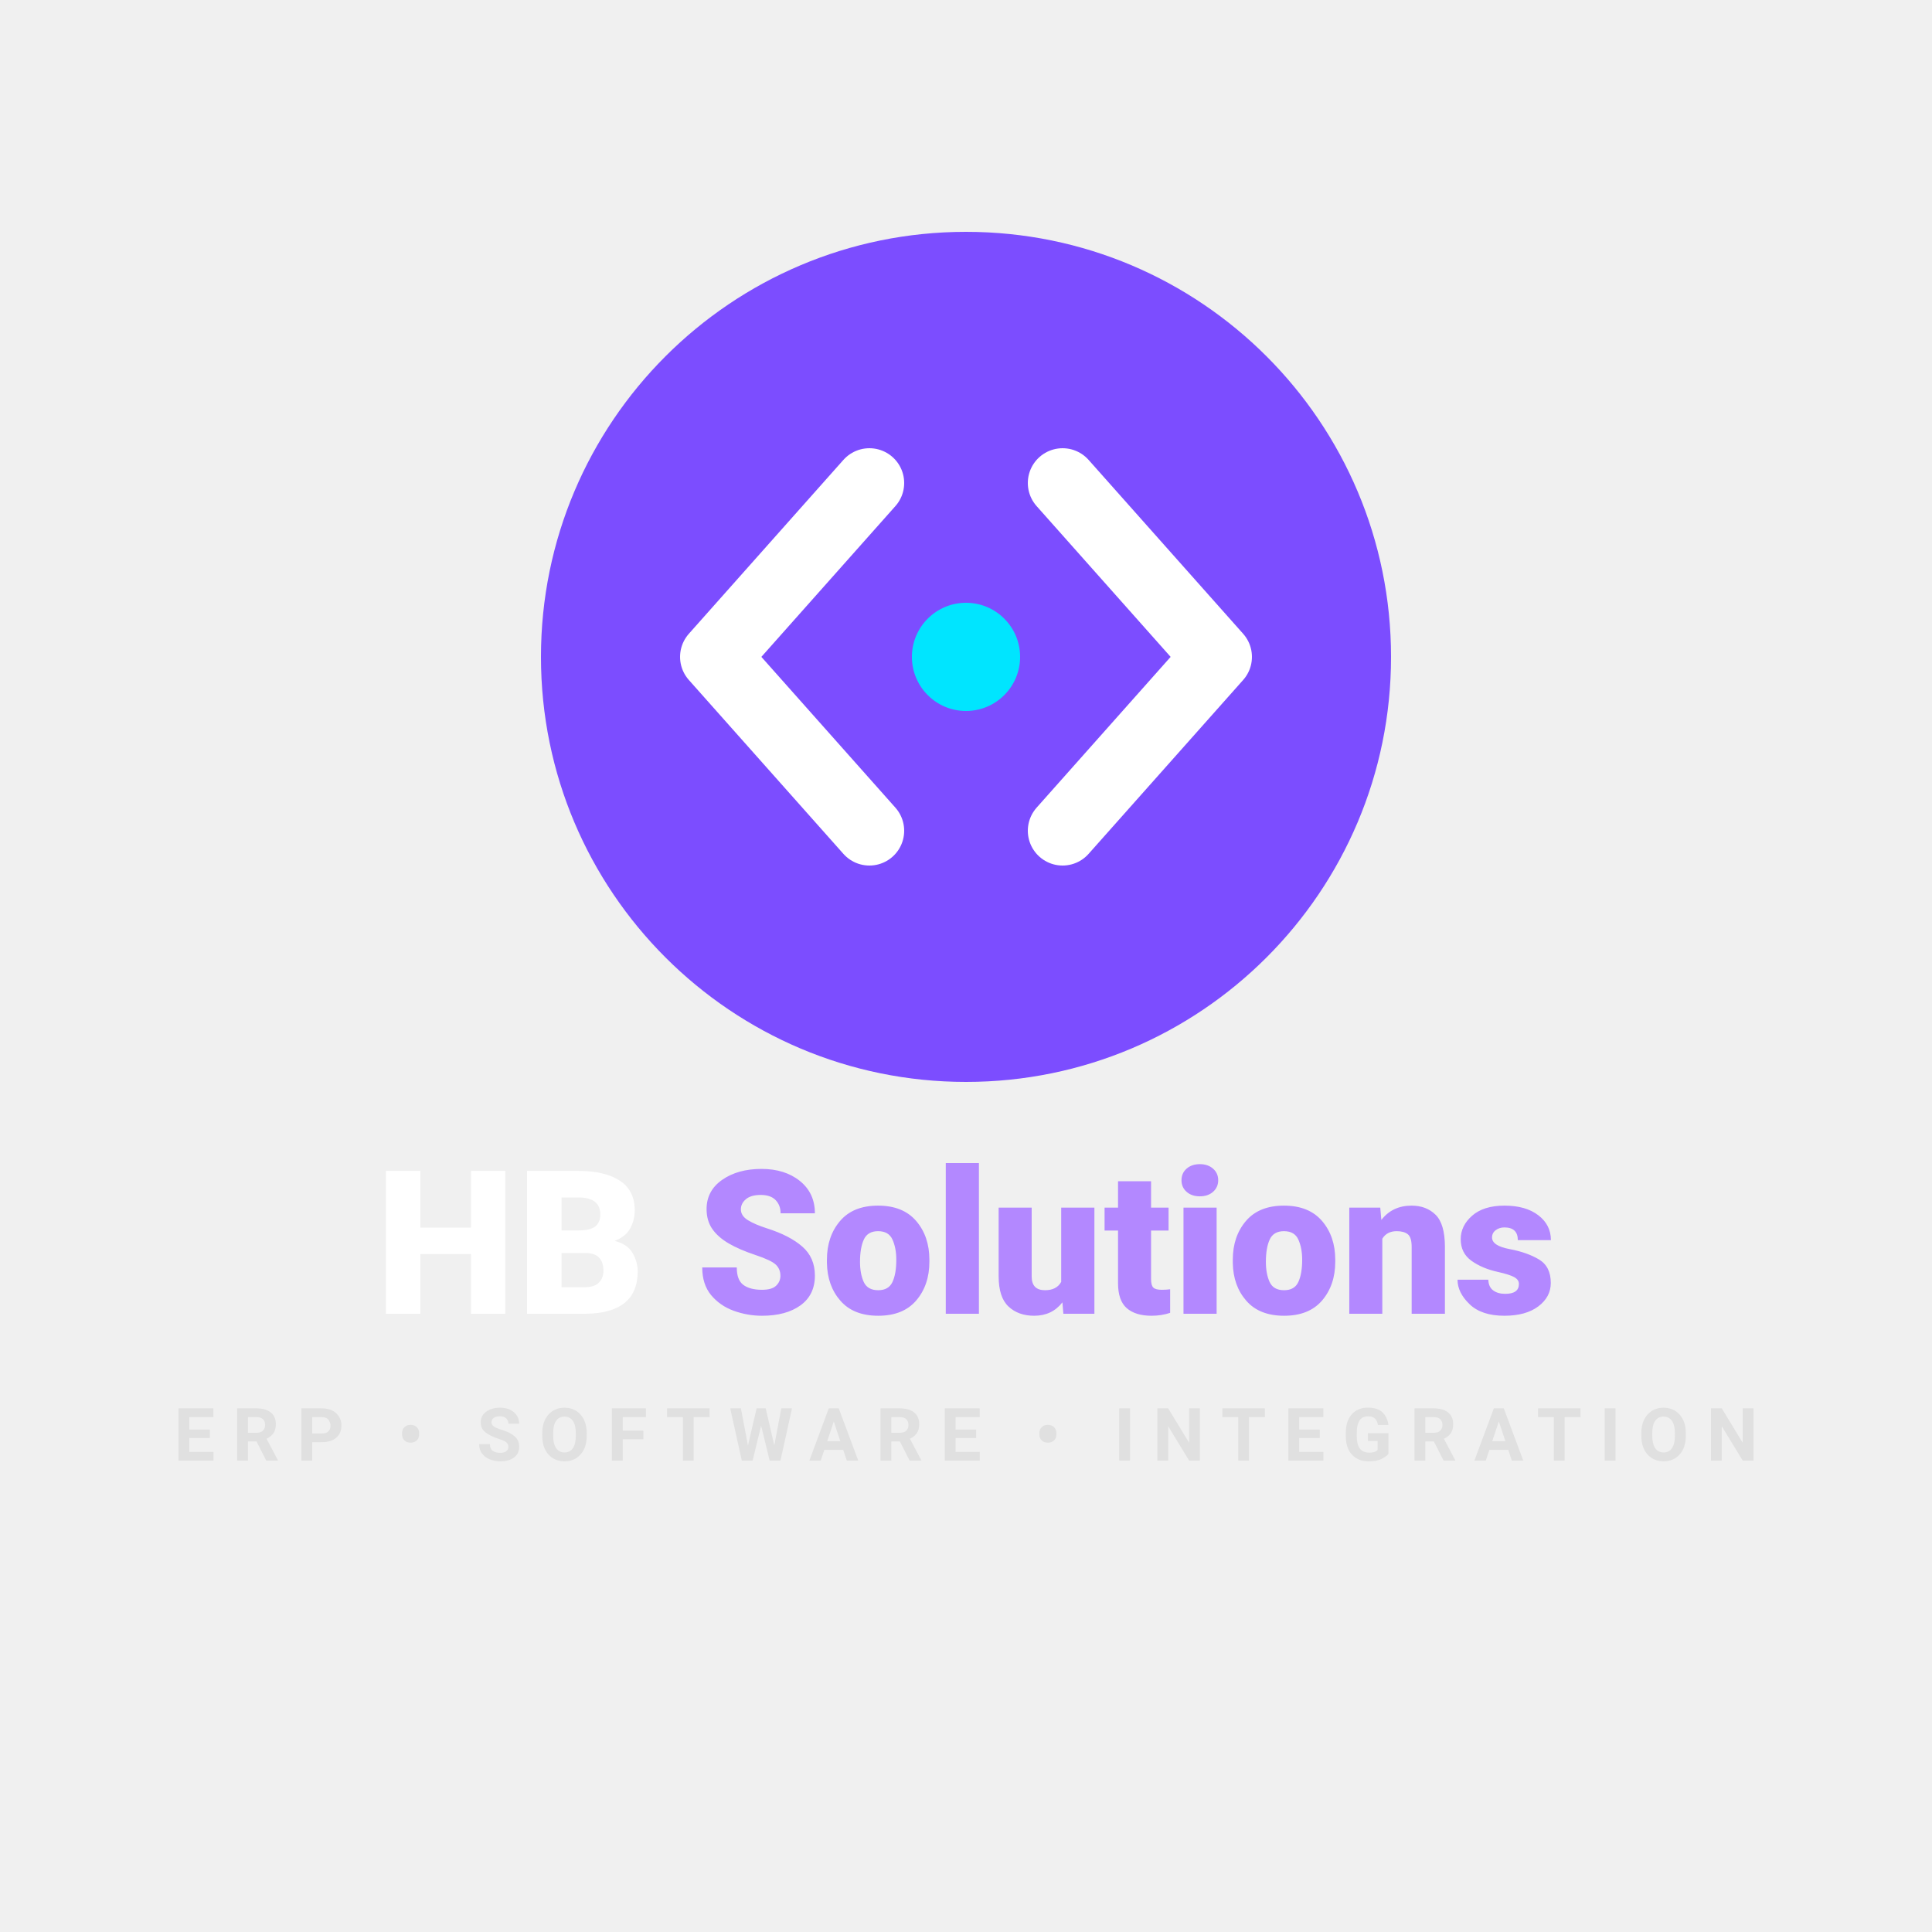
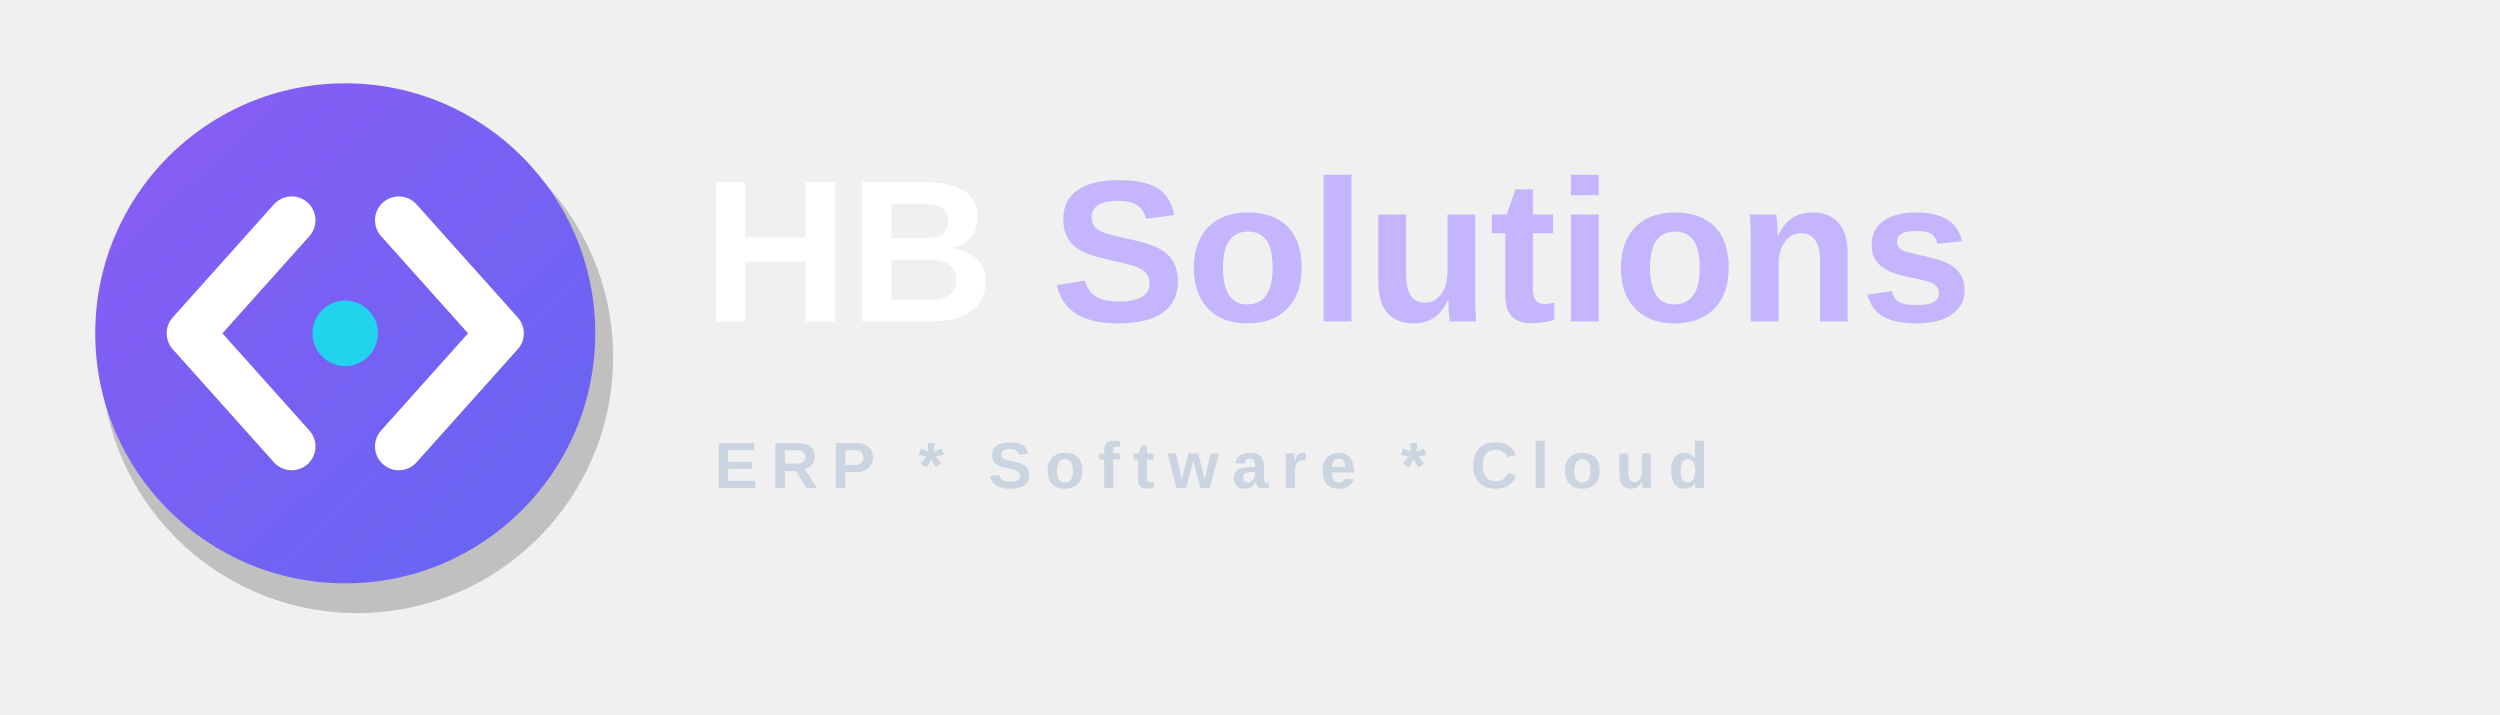
- <svg xmlns="http://www.w3.org/2000/svg" viewBox="0 0 500 500" width="100%" height="100%">
-   <circle cx="250" cy="170" r="110" fill="#7C4DFF" />
-   <path d="M 225 125 L 185 170 L 225 215" fill="none" stroke="#FFFFFF" stroke-width="18" stroke-linecap="round" stroke-linejoin="round" />
-   <path d="M 275 125 L 315 170 L 275 215" fill="none" stroke="#FFFFFF" stroke-width="18" stroke-linecap="round" stroke-linejoin="round" />
-   <circle cx="250" cy="170" r="14" fill="#00E5FF" />
-   <text x="250" y="340" text-anchor="middle" font-family="system-ui, -apple-system, 'Segoe UI', Roboto, sans-serif" font-weight="800" font-size="52">
-     <tspan fill="#FFFFFF">HB </tspan>
-     <tspan fill="#B388FF">Solutions</tspan>
+ <svg xmlns="http://www.w3.org/2000/svg" width="420" height="120" viewBox="0 0 420 120" role="img" aria-labelledby="title">
+   <defs>
+     <linearGradient id="brandGradient" x1="14" y1="16" x2="98" y2="104" gradientUnits="userSpaceOnUse">
+       <stop offset="0" stop-color="#8B5CF6" />
+       <stop offset="1" stop-color="#6366F1" />
+     </linearGradient>
+   </defs>
+   <circle cx="60" cy="60" r="43" fill="#000000" opacity="0.2" />
+   <circle cx="58" cy="56" r="42" fill="url(#brandGradient)" />
+   <g fill="none" stroke="#FFFFFF" stroke-width="8" stroke-linecap="round" stroke-linejoin="round">
+     <path d="M49 37 L32 56 L49 75" />
+     <path d="M67 37 L84 56 L67 75" />
+   </g>
+   <circle cx="58" cy="56" r="5.5" fill="#22D3EE" />
+   <text x="118" y="54" font-family="Poppins, Segoe UI, Arial, sans-serif" font-size="34" font-weight="800" fill="#FFFFFF">
+     HB <tspan fill="#C4B5FD">Solutions</tspan>
  </text>
-   <text x="250" y="378" text-anchor="middle" font-family="system-ui, -apple-system, 'Segoe UI', Roboto, sans-serif" font-weight="600" font-size="19" fill="#E0E0E0" letter-spacing="4.5">
-     ERP • SOFTWARE • INTEGRATION
+   <text x="120" y="82" font-family="Poppins, Segoe UI, Arial, sans-serif" font-size="11" font-weight="700" letter-spacing="2.2" fill="#CBD5E1">
+     ERP * Software * Cloud
  </text>
</svg>
